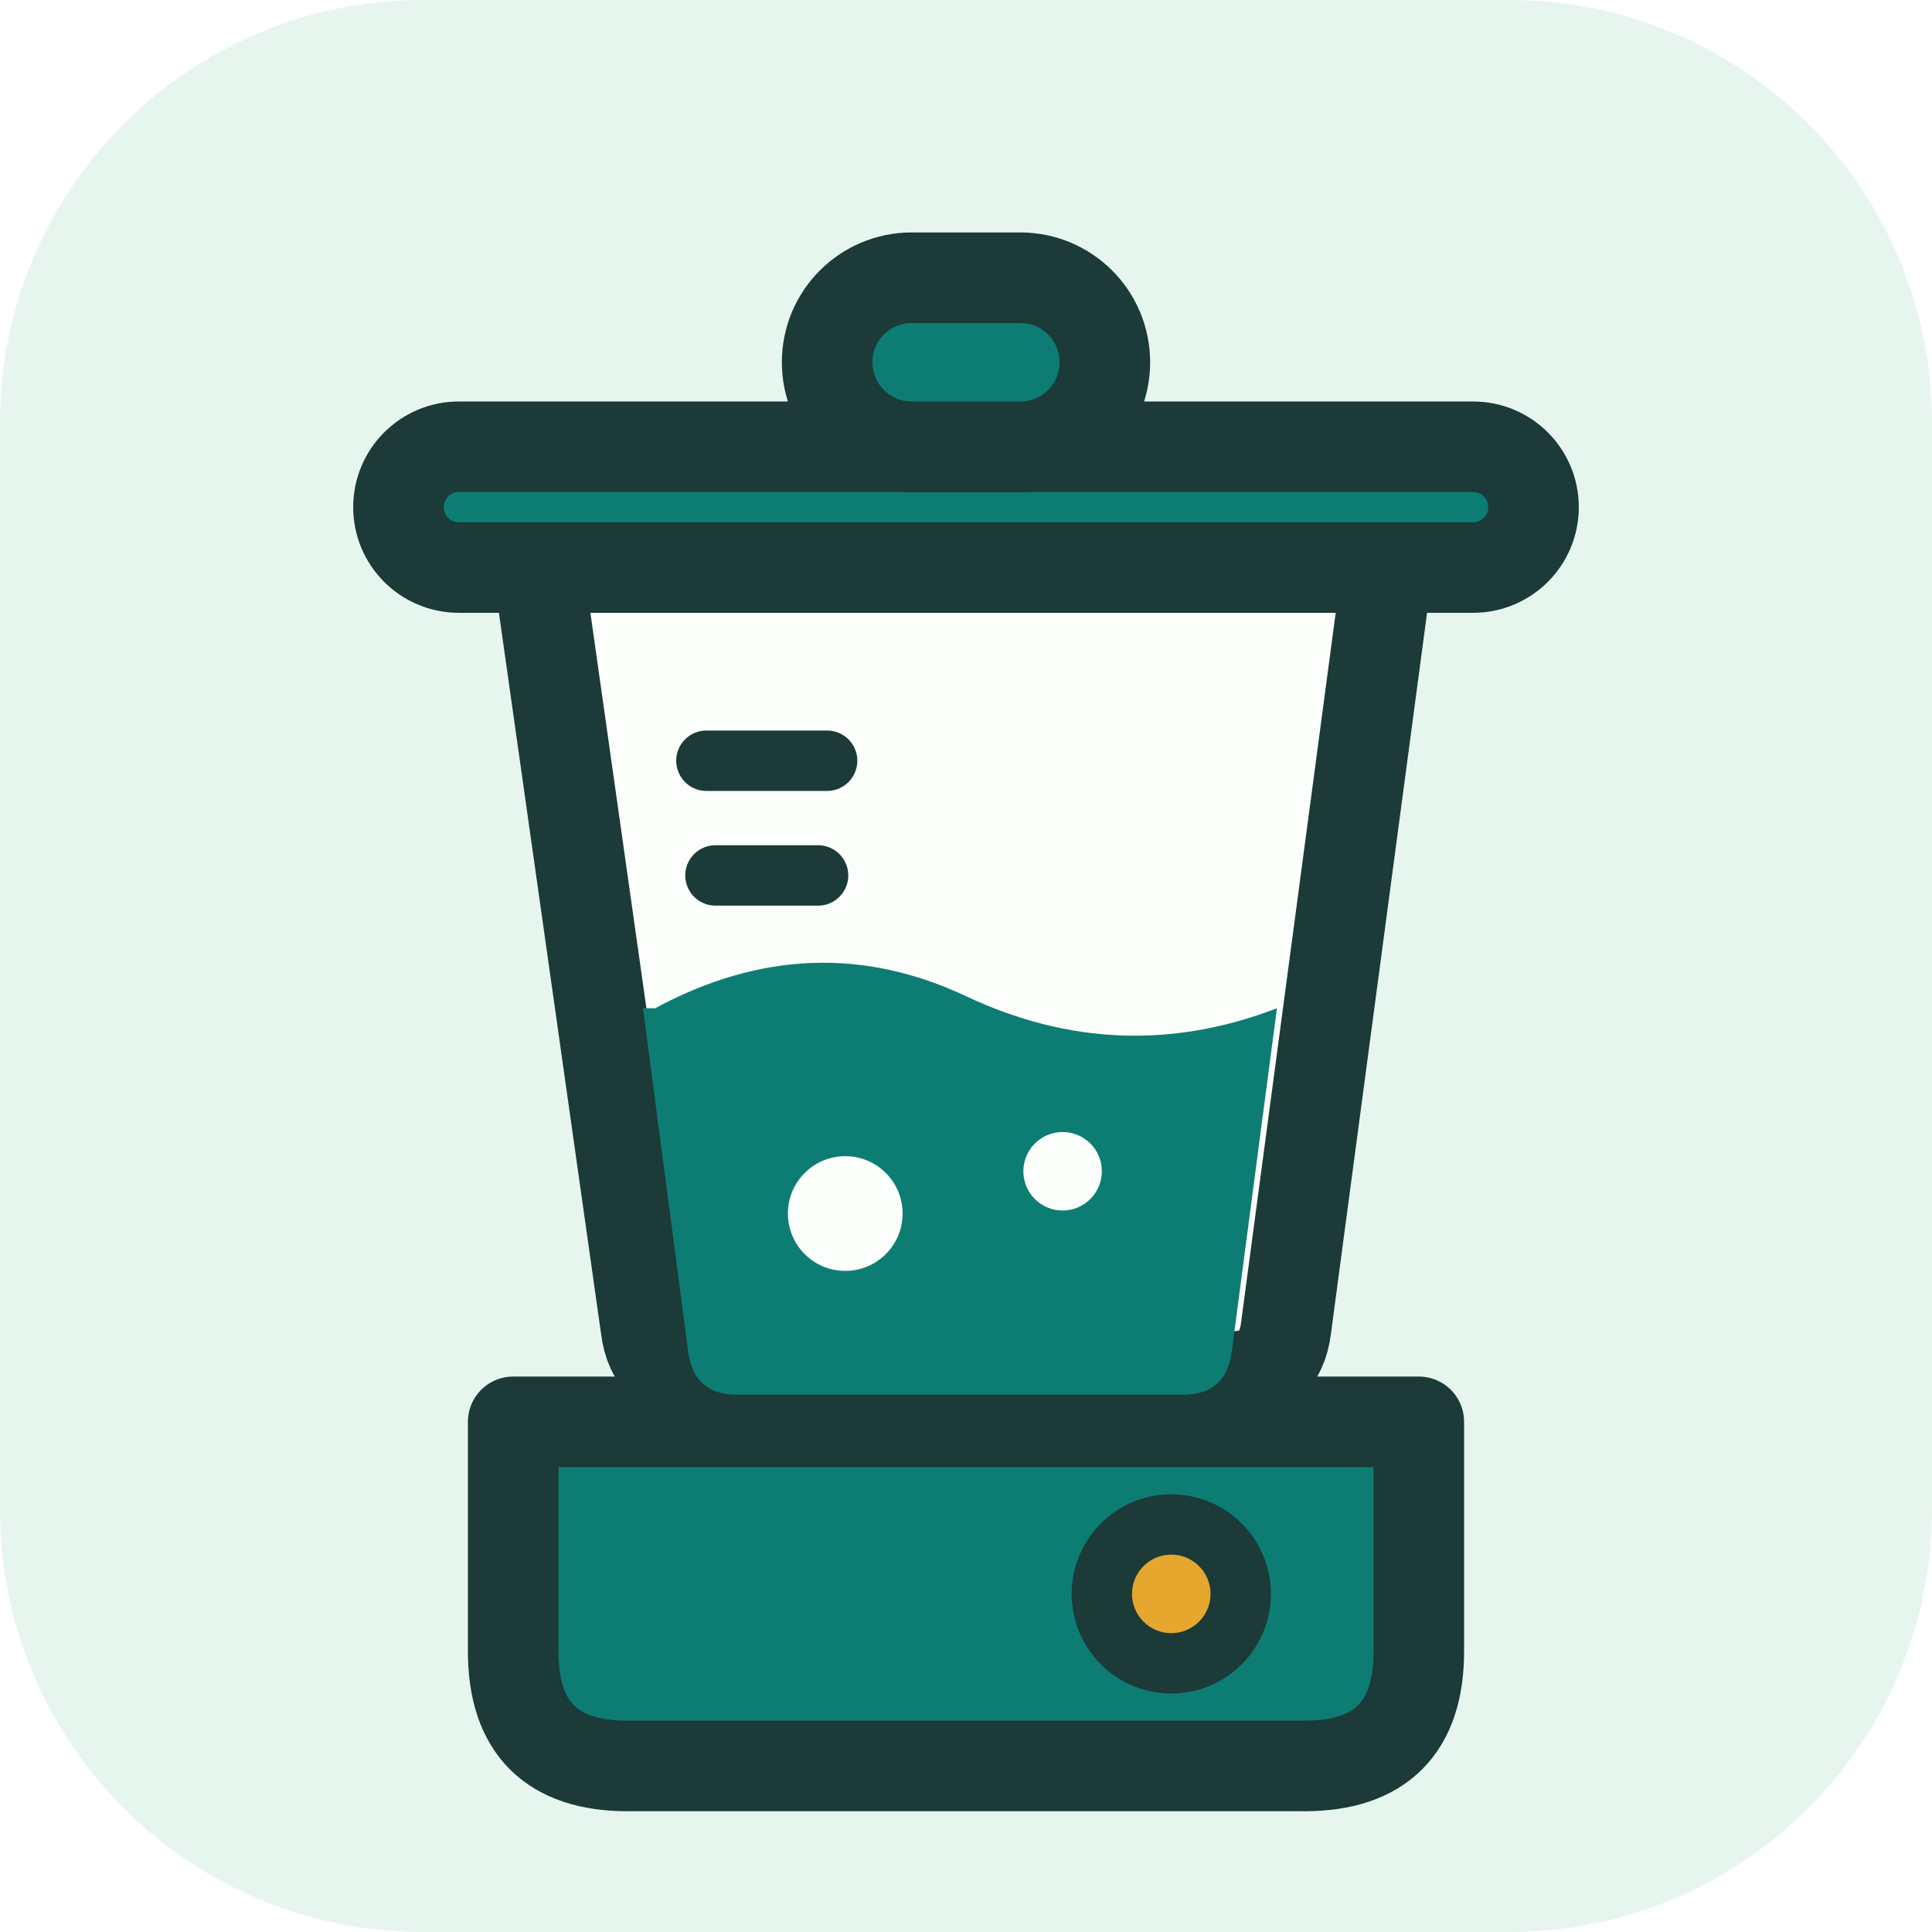
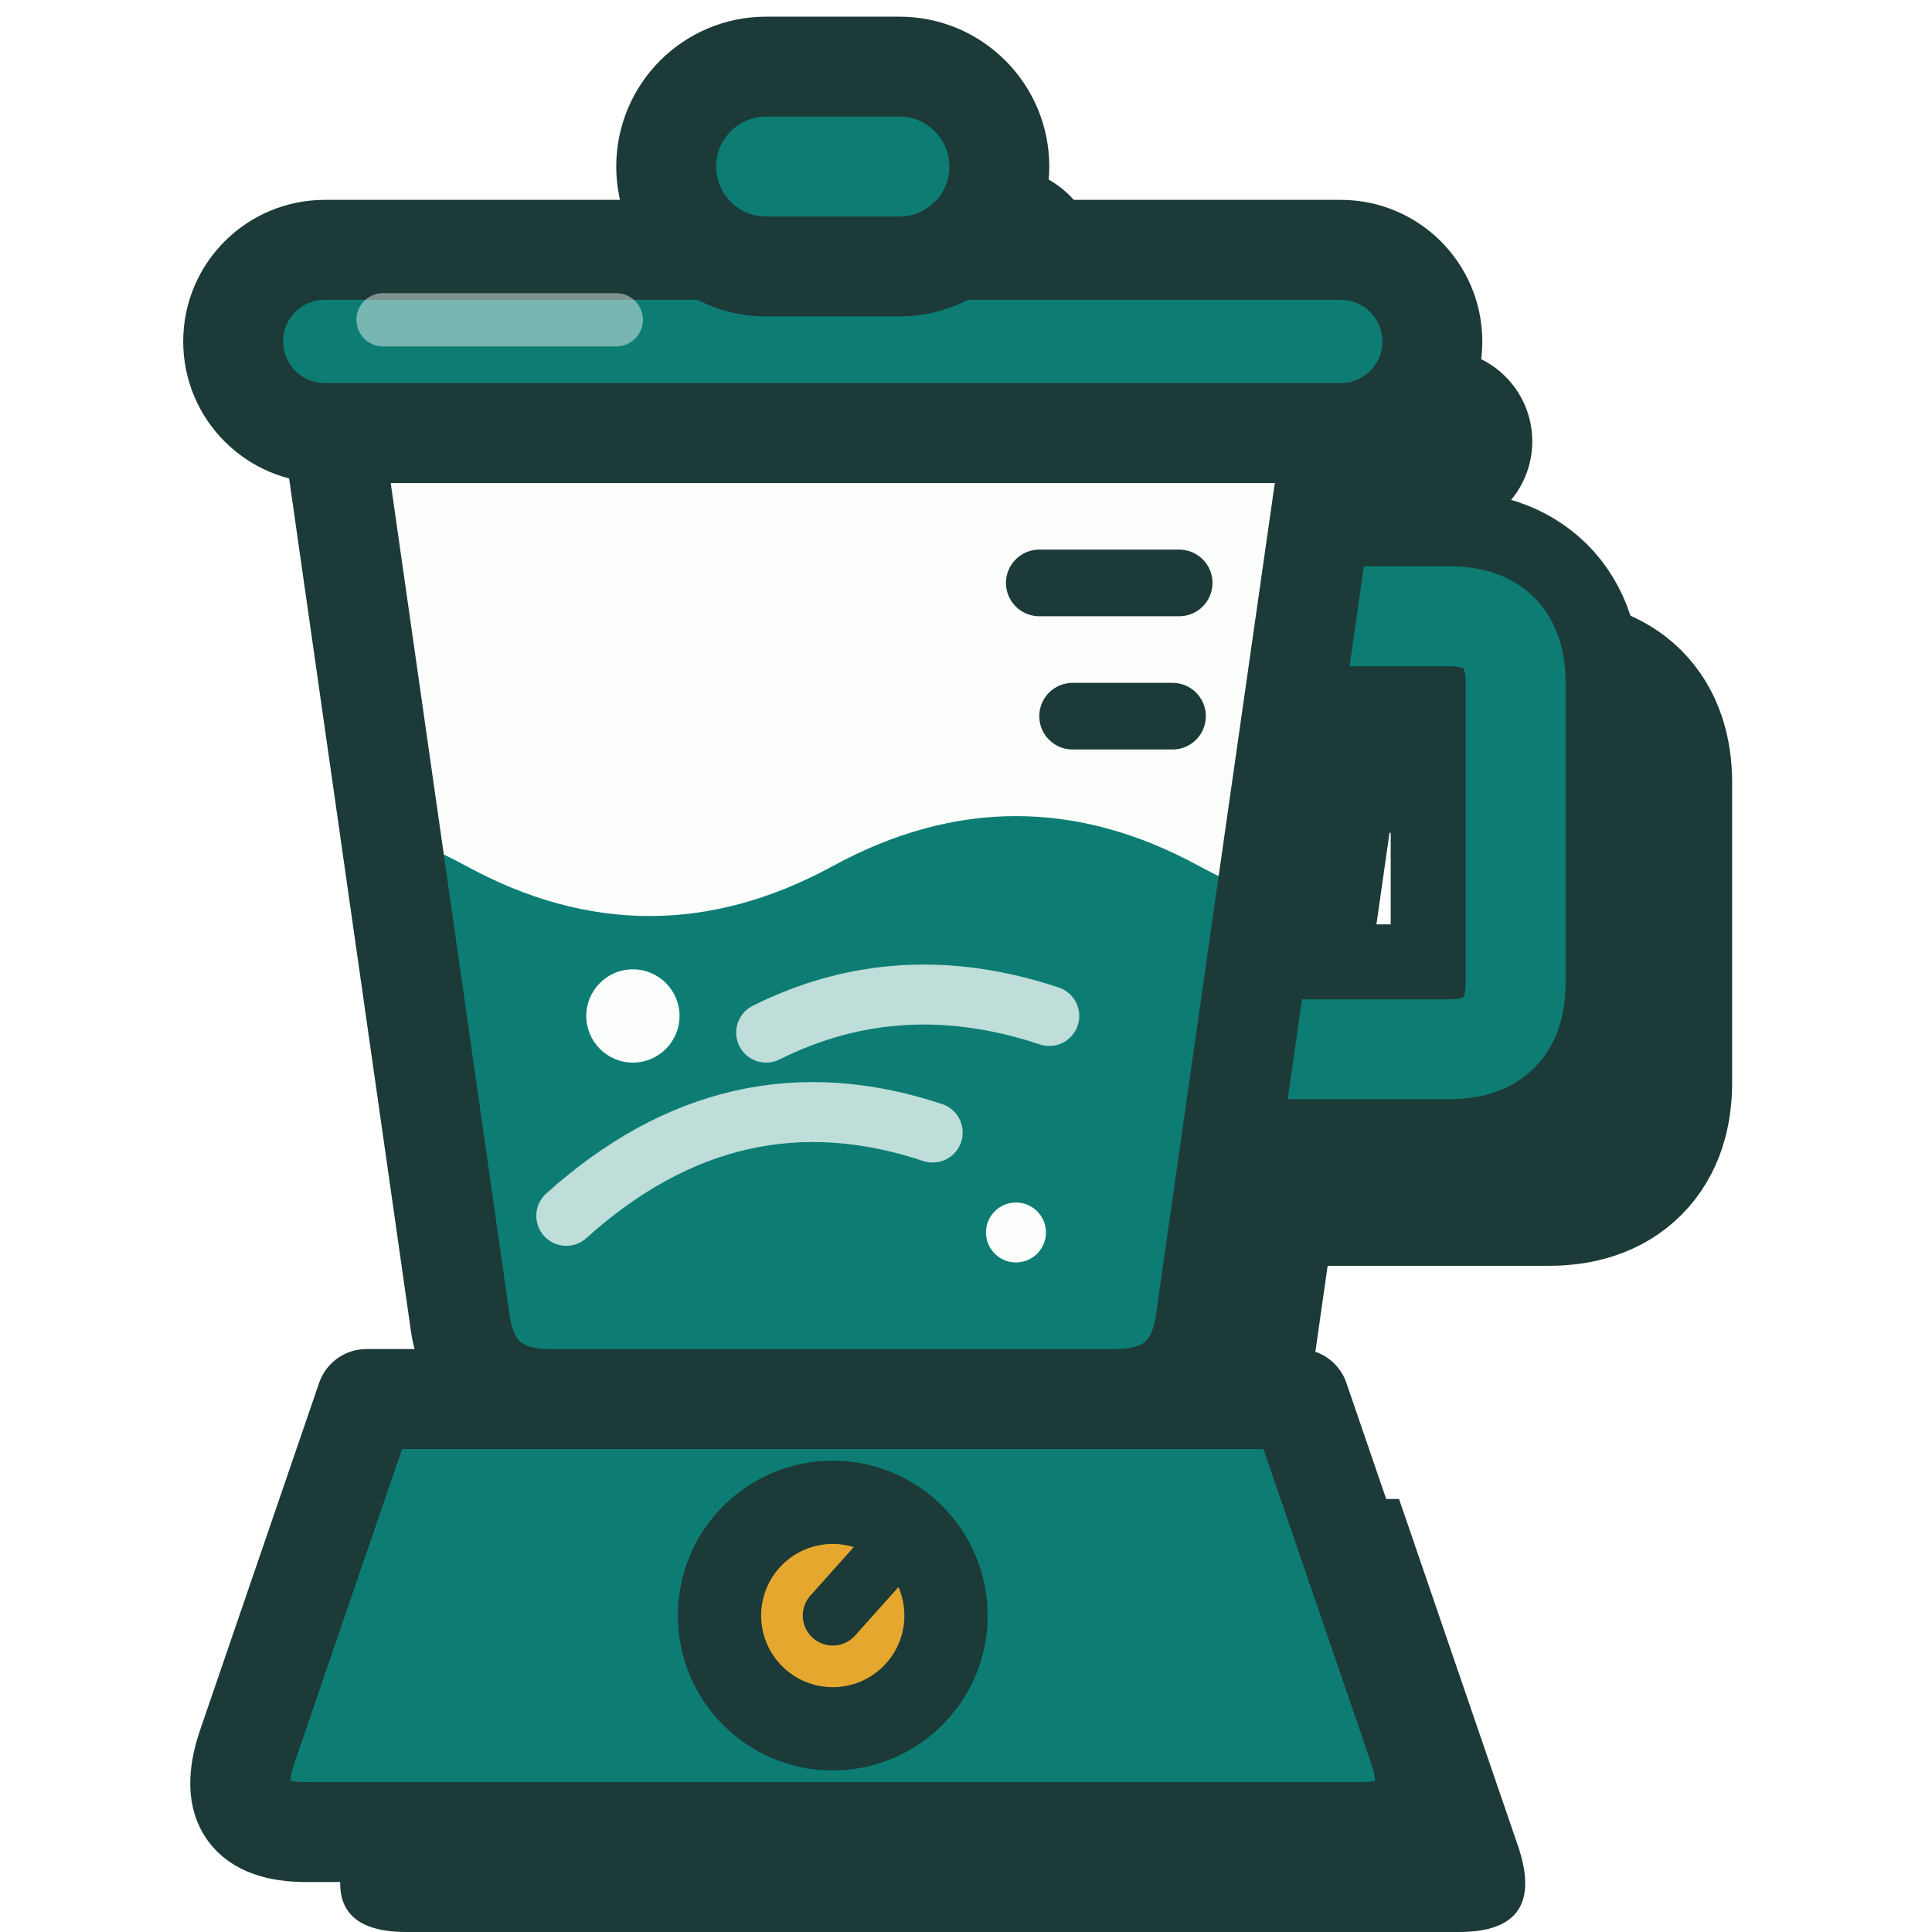
- <svg xmlns="http://www.w3.org/2000/svg" viewBox="0 0 32 32" fill="none" stroke-linejoin="round" stroke-linecap="round">
-   <rect x="0" y="0" width="32" height="32" rx="7" fill="#e6f6ee" />
-   <path d="M8.5 23.55h15v3.8q0 1.9-1.9 1.9h-11.2q-1.9 0-1.9-1.9Z" fill="#0d7d74" stroke="#1b3a38" stroke-width="1.5" />
-   <circle cx="19.4" cy="26.4" r="1.15" fill="#e5a72e" stroke="#1b3a38" stroke-width="1" />
-   <path d="M9 10q0-.6.6-.6h12.8q.6 0 .5.6l-1.6 12q-.1.8-.9.8h-8.8q-.8 0-.9-.8l-1.7-12Z" fill="#fbfefb" stroke="#1b3a38" stroke-width="1.5" />
-   <path d="M10.85 16.7q2.6-1.4 5.15-.2 2.55 1.2 5.15.2l-.75 5.7q-.1.7-.8.7h-7.4q-.7 0-.8-.7l-.75-5.7Z" fill="#0d7d74" />
-   <circle cx="14" cy="20.1" r="0.95" fill="#fbfefb" />
-   <circle cx="17.6" cy="19.4" r="0.65" fill="#fbfefb" />
-   <path d="M11.7 12.6h2M11.85 14.5h1.7" stroke="#1b3a38" stroke-width="1" />
-   <rect x="6.6" y="7.4" width="18.8" height="2" rx="1" fill="#0d7d74" stroke="#1b3a38" stroke-width="1.5" />
-   <rect x="13.7" y="4.6" width="4.6" height="2.8" rx="1.4" fill="#0d7d74" stroke="#1b3a38" stroke-width="1.5" />
+ <svg xmlns="http://www.w3.org/2000/svg" viewBox="7 5 58 58" fill="none" stroke-linejoin="round" stroke-linecap="round">
+   <defs>
+     <clipPath id="jug">
+       <path d="M17 18h30l-3.8 26.6q-.3 2.4-2.7 2.4H23.5q-2.4 0-2.7-2.4Z" />
+     </clipPath>
+   </defs>
+   <g transform="translate(3 3)" fill="#1b3a38">
+     <path d="M18 47h28l3.6 10.5q.8 2.5-1.8 2.5H16.2q-2.6 0-1.8-2.5Z" />
+     <path d="M17 18h30l-3.8 26.6q-.3 2.4-2.7 2.4H23.5q-2.4 0-2.7-2.4Z" />
+     <rect x="14" y="12.5" width="36" height="5.5" rx="2.75" />
+     <rect x="27" y="7" width="10" height="6" rx="3" />
+     <path d="M45.5 23.5h5q2 0 2 2v9q0 2-2 2h-7" fill="none" stroke="#1b3a38" stroke-width="7" />
+   </g>
+   <path d="M45.5 23.5h5q2 0 2 2v9q0 2-2 2h-7" stroke="#1b3a38" stroke-width="7.5" />
+   <path d="M45.5 23.5h5q2 0 2 2v9q0 2-2 2h-7" stroke="#0d7d74" stroke-width="3" />
+   <path d="M18 47h28l3.6 10.5q.8 2.5-1.8 2.5H16.2q-2.6 0-1.8-2.5Z" fill="#0d7d74" stroke="#1b3a38" stroke-width="3" />
+   <circle cx="32" cy="53.5" r="3.4" fill="#e5a72e" stroke="#1b3a38" stroke-width="2.5" />
+   <path d="M32 53.5l1.7-1.9" stroke="#1b3a38" stroke-width="1.8" />
+   <path d="M17 18h30l-3.8 26.6q-.3 2.4-2.7 2.4H23.5q-2.4 0-2.7-2.4Z" fill="#fbfefb" />
+   <g clip-path="url(#jug)">
+     <path d="M10 31q5.5-3 11 0t11 0 11 0 11 0V50H10Z" fill="#0d7d74" />
+     <path d="M24 41.5q5-4.5 11-2.5M30 36q4-2 8.5-.5" stroke="#fbfefb" stroke-opacity=".75" stroke-width="1.8" />
+     <circle cx="26" cy="35.5" r="1.4" fill="#fbfefb" />
+     <circle cx="37.5" cy="42" r=".9" fill="#fbfefb" />
+   </g>
+   <path d="M21.4 21.5l.9 5.5" stroke="#fbfefb" stroke-width="2.6" />
+   <path d="M38.2 22.5h4.2M39.2 26.5h3" stroke="#1b3a38" stroke-width="2" />
+   <path d="M17 18h30l-3.8 26.6q-.3 2.4-2.7 2.4H23.5q-2.4 0-2.7-2.4Z" stroke="#1b3a38" stroke-width="3" />
+   <rect x="14" y="12.5" width="36" height="5.5" rx="2.75" fill="#0d7d74" stroke="#1b3a38" stroke-width="3" />
+   <path d="M18.5 14.6h7" stroke="#fbfefb" stroke-opacity=".45" stroke-width="1.6" />
+   <rect x="27" y="7" width="10" height="6" rx="3" fill="#0d7d74" stroke="#1b3a38" stroke-width="3" />
</svg>
